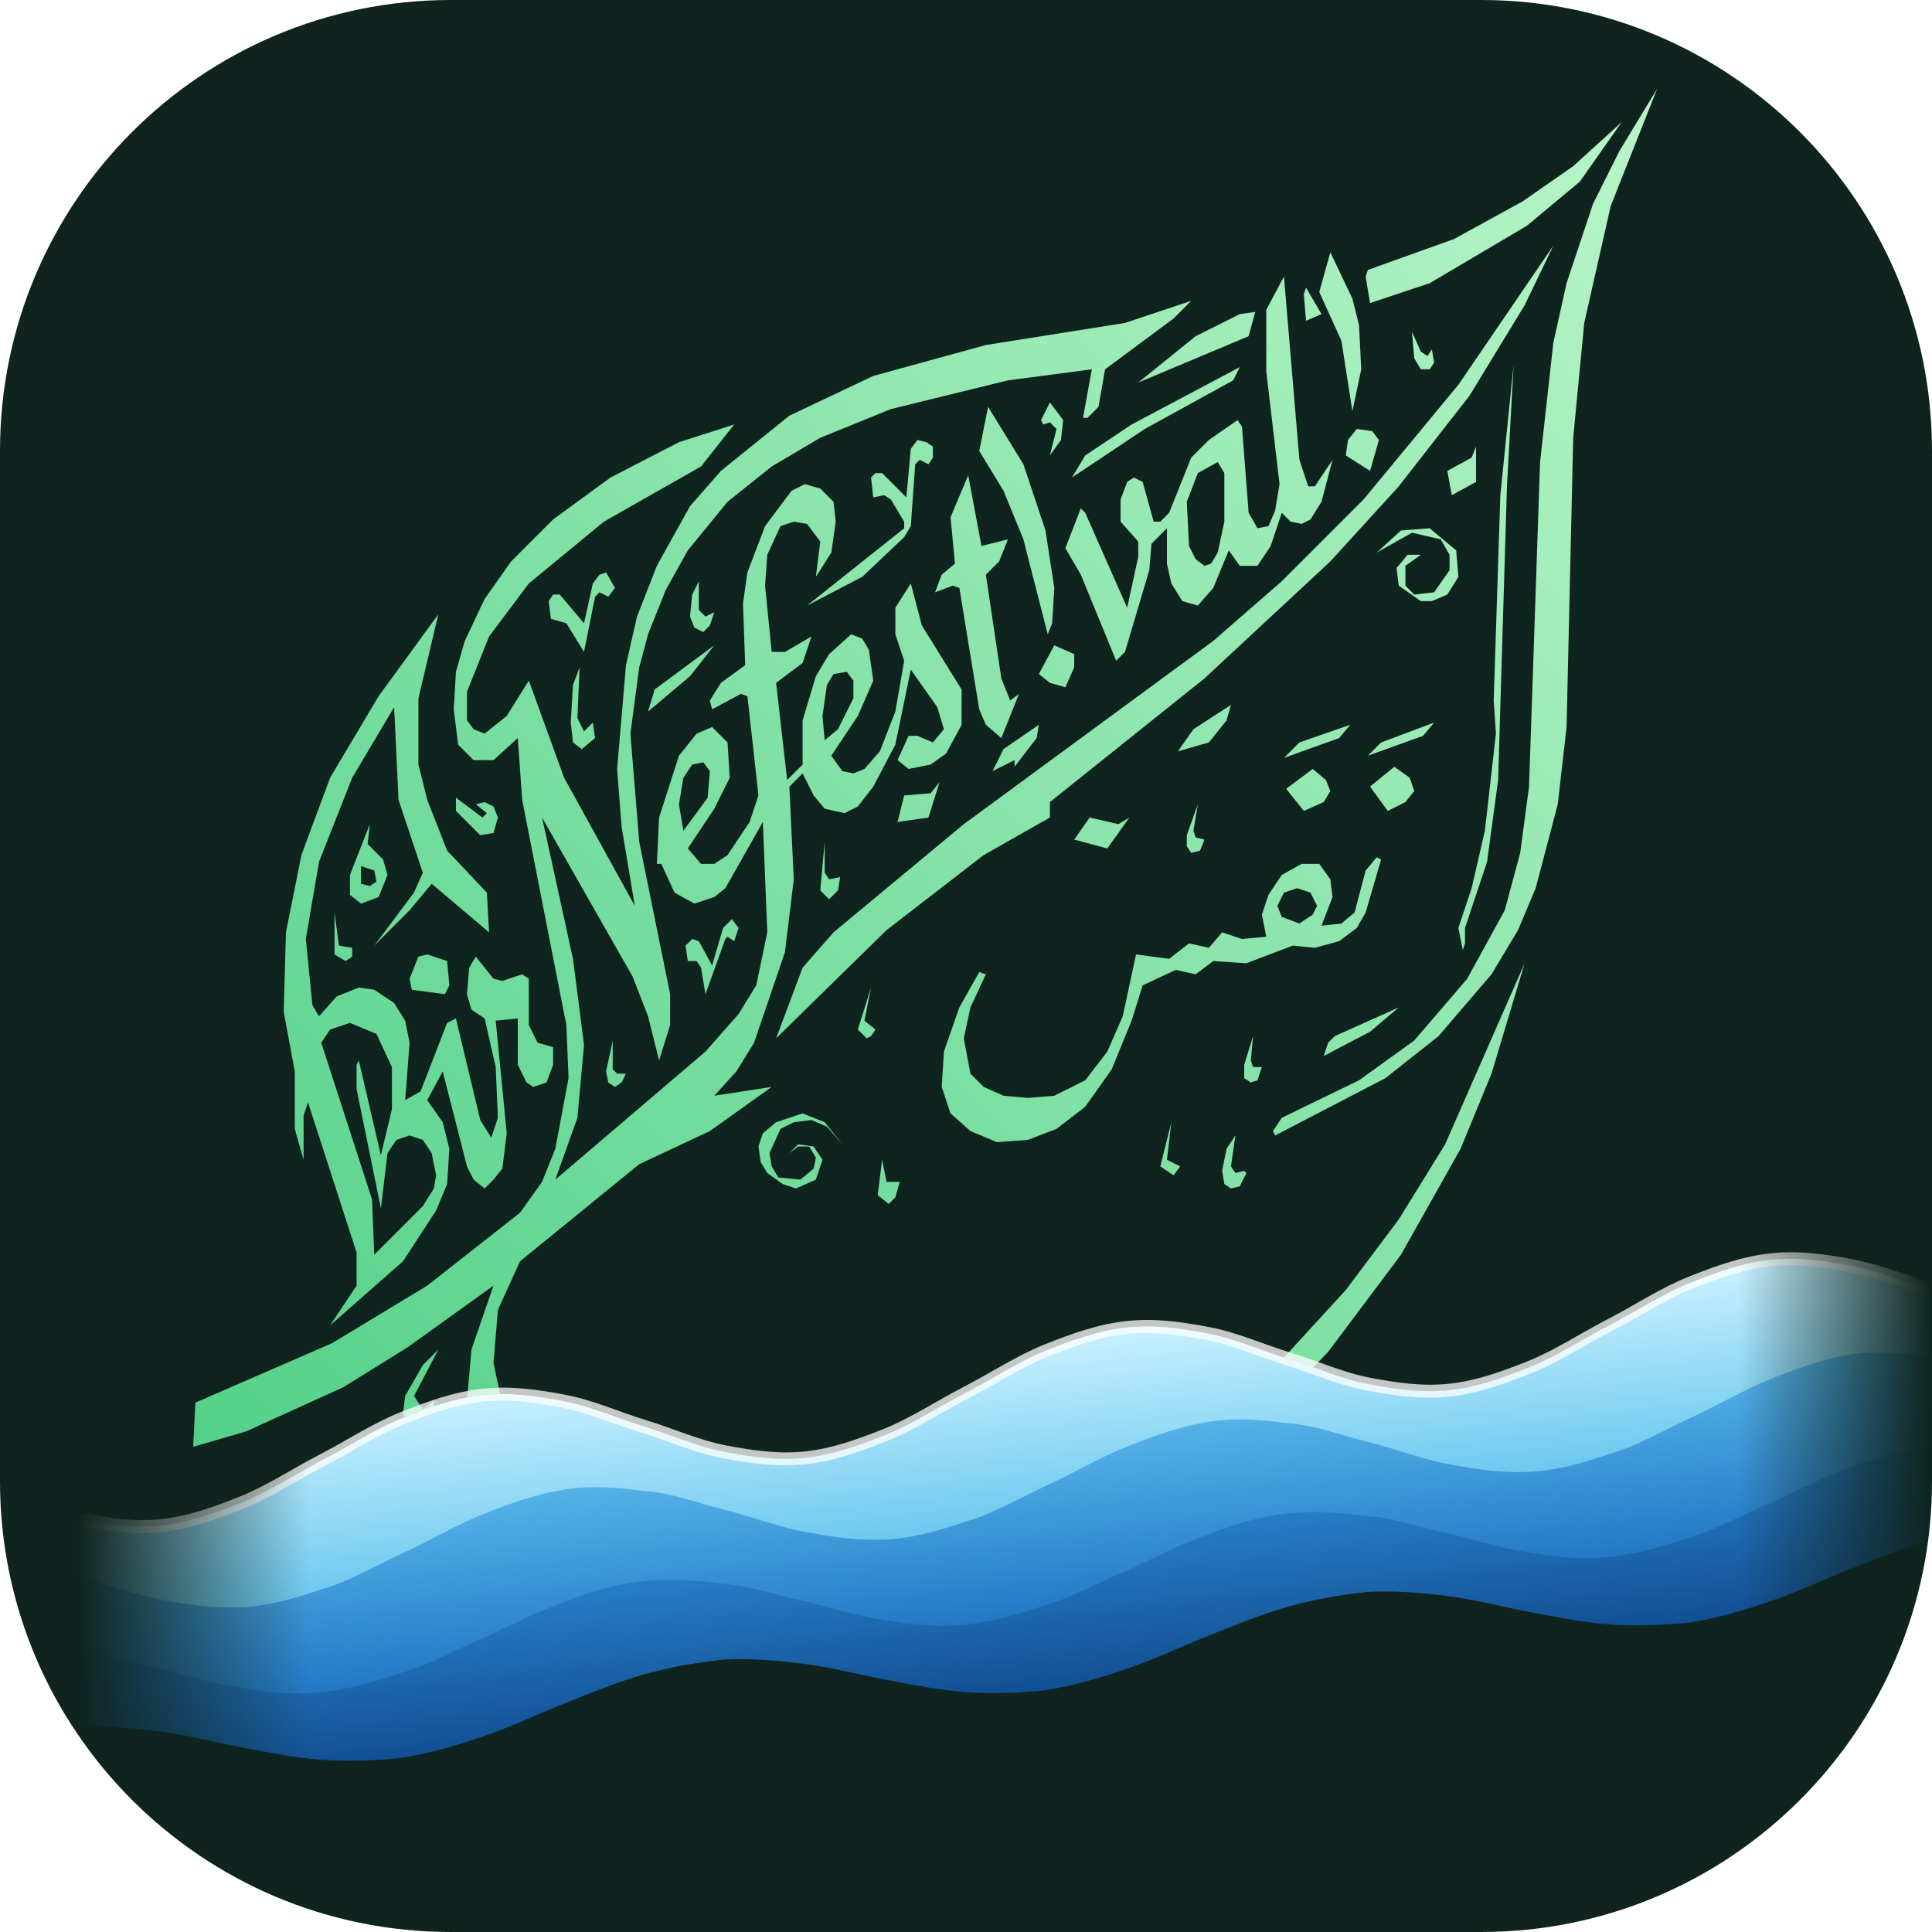
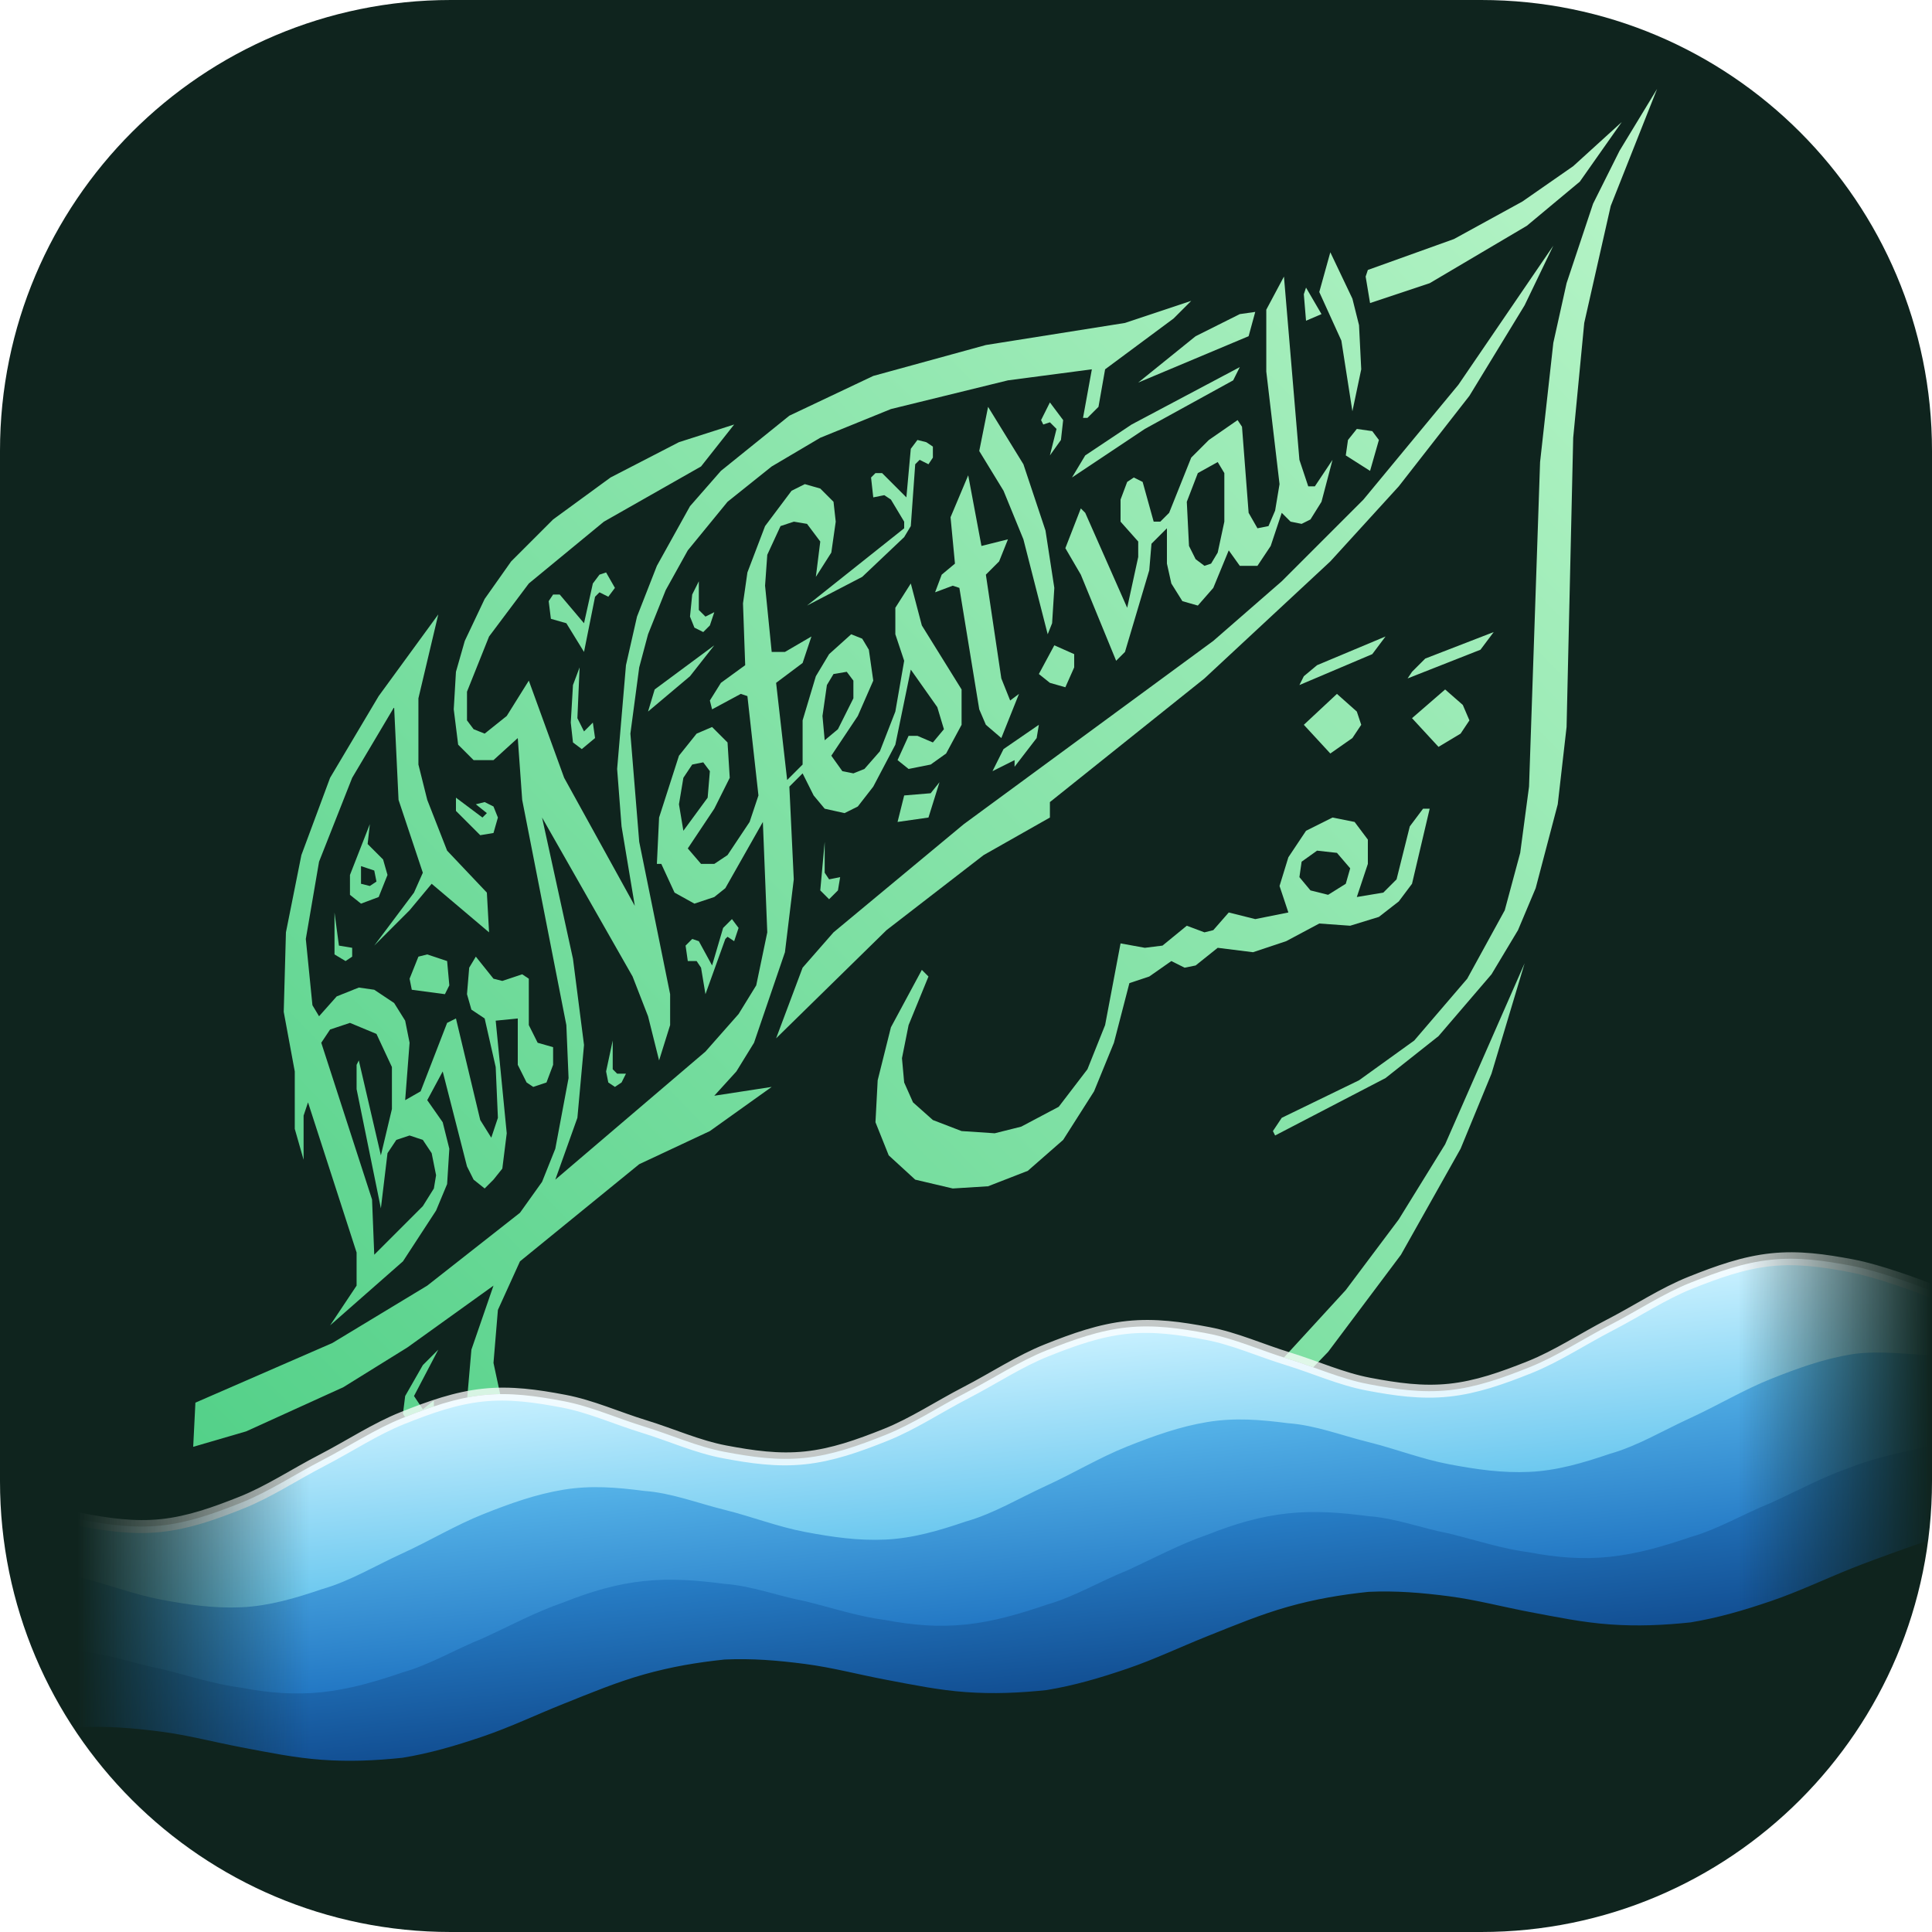
<svg xmlns="http://www.w3.org/2000/svg" viewBox="0 0 120 120">
  <defs>
    <symbol id="nf-leaf" viewBox="0 0 700 760">
-       <path fill-rule="evenodd" d="M111 611L104 618L96 632L95 640L98 645L104 644L109 638L109 634L104 638L100 632ZM312 525L310 541L315 545L318 542L320 535L314 535ZM472 514L468 520L466 530L467 536L470 538L474 537L477 531L476 530L472 531L470 528ZM443 508L438 528L444 532L447 528L441 525ZM276 504L264 508L258 513L256 519L257 526L260 531L267 536L273 538L282 534L285 525L281 519L274 518L270 522L274 519L279 519L282 524L281 529L275 534L265 533L262 528L261 522L266 511L272 508L280 507L287 510L294 518L286 508ZM190 471L187 485L188 490L191 492L194 490L196 486L192 486L190 484ZM480 469L476 482L476 488L479 490L482 489L484 483L480 483L479 480ZM546 456L517 469L514 472L512 478L533 467ZM307 447L301 466L305 470L307 469L309 466L304 462ZM102 433L98 443L99 448L114 450L116 446L115 435L106 432ZM244 416L240 420L235 437L229 426L226 425L223 428L224 435L228 435L230 438L232 450L241 425L242 424L245 426L247 420ZM64 413L64 432L69 435L72 433L72 429L66 428ZM538 389L536 388L531 394L526 413L520 418L511 419L516 406L515 398L510 391L502 391L493 396L487 405L484 414L486 424L475 425L466 422L460 429L451 427L442 434L427 432L421 460L414 476L404 489L390 496L378 497L367 496L358 492L352 486L349 470L352 456L359 441L356 440L347 456L340 476L339 492L343 504L352 512L364 517L378 516L391 511L404 501L416 484L425 462L430 446L445 439L454 441L462 435L477 436L498 428L508 429L519 426L527 420L531 413ZM500 402L506 404L509 410L507 414L501 418L493 415L491 410L494 404ZM286 381L284 403L288 407L292 403L293 397L288 398L286 395ZM80 373L71 396L71 405L76 409L84 406L88 396L86 389L79 382ZM76 392L82 394L83 399L80 401L76 400ZM424 370L419 373L406 370L399 380L414 384ZM455 364L450 378L450 383L452 386L456 385L458 380L454 379L453 376ZM119 361L119 367L130 378L136 377L138 370L136 365L132 363L128 364L133 368L131 370ZM338 354L334 359L322 360L319 372L333 370ZM507 348L495 357L503 367L512 363L515 358L513 353ZM544 347L533 356L541 367L549 363L553 358L551 352ZM524 328L501 336L494 343L519 334ZM383 328L367 339L362 349L372 344L372 347L382 334ZM562 327L538 336L532 342L557 333ZM470 319L453 330L446 340L460 336L468 326ZM175 302L172 310L171 327L172 336L176 339L182 334L181 327L177 331L174 325ZM390 292L383 305L388 309L395 311L399 302L399 296ZM236 292L209 312L206 322L225 306ZM111 278L84 315L62 352L49 387L42 422L41 458L46 485L46 511L50 525L50 505L52 499L74 567L74 582L62 600L95 571L110 548L115 536L116 520L113 508L106 498L113 485L124 528L127 534L132 538L136 534L140 529L142 513L137 462L147 461L147 482L151 490L154 492L160 490L163 482L163 474L156 472L152 464L152 443L149 441L140 444L136 443L128 433L125 438L124 450L126 457L132 461L137 483L138 506L135 515L130 507L119 461L115 463L103 494L96 498L98 472L96 462L91 454L82 448L75 447L65 451L57 460L54 455L51 425L57 390L72 352L91 320L93 362L104 395L100 404L82 428L98 412L108 400L134 422L133 404L115 385L106 362L102 346L102 316ZM71 463L83 468L90 483L90 502L85 523L75 480L74 482L74 493L85 547L88 522L92 516L98 514L104 516L108 522L110 532L109 538L104 546L82 568L81 543L58 472L62 466ZM229 263L226 269L225 279L227 284L231 286L234 283L236 277L232 279L229 276ZM187 259L184 260L181 264L177 282L166 269L163 269L161 272L162 280L169 282L177 295L182 270L184 268L188 270L191 266ZM536 250L552 241L565 244L569 251L569 258L562 268L553 269L549 265L549 256L556 251L550 251L545 257L546 265L556 272L561 272L568 269L573 261L572 249L560 239L547 240ZM351 215L343 234L345 255L339 260L336 268L344 265L347 266L356 321L359 328L366 334L374 314L370 317L366 307L359 260L365 254L369 244L357 247ZM581 202L579 207L568 213L570 224L581 218ZM332 200L328 199L325 203L323 225L312 214L309 214L307 216L308 225L313 224L316 226L322 236L322 239L278 274L303 261L322 243L325 238L327 210L329 208L333 210L335 207L335 202ZM527 194L523 199L522 206L533 213L537 199L534 195ZM360 184L356 204L367 222L376 244L387 287L389 282L390 266L386 240L376 210ZM388 182L384 190L385 192L388 191L391 194L388 206L393 199L394 190ZM474 166L425 192L404 206L398 216L431 194L471 172ZM598 165L592 224L589 317L590 332L585 376L579 402L573 420L575 430L576 427L576 420L586 390L591 353L595 220ZM552 150L553 162L556 167L560 167L562 164L561 158L559 161L556 159ZM481 141L474 142L454 152L428 173L478 152ZM452 136L422 146L359 156L308 170L270 188L239 213L225 229L210 256L201 279L196 301L192 348L194 374L200 410L168 352L152 308L142 324L132 332L127 330L124 326L124 313L134 288L152 264L186 236L230 211L245 192L220 200L189 216L163 235L144 254L132 271L123 290L119 304L118 321L120 337L127 344L136 344L147 334L149 362L169 464L170 488L164 520L158 535L148 549L106 582L63 608L1 635L0 655L24 648L68 628L97 610L136 582L126 611L124 634L127 648L133 661L150 681L184 701L224 716L267 723L305 723L336 719L365 712L393 702L422 688L465 659L486 641L514 612L547 568L574 520L588 486L603 436L567 518L546 552L522 584L489 620L459 644L423 667L388 683L343 696L306 701L271 701L230 694L196 683L165 665L145 644L139 631L136 617L138 593L148 571L202 527L234 512L262 492L236 496L246 485L254 472L268 431L272 398L270 356L276 350L281 360L286 366L295 368L301 365L308 356L318 337L325 303L337 320L340 330L335 336L328 333L324 333L319 344L324 348L334 346L341 341L348 328L348 312L330 283L325 264L318 275L318 287L322 299L318 322L311 340L304 348L299 350L294 349L289 342L301 324L308 308L306 294L303 289L298 287L288 296L282 306L276 326L276 346L269 353L264 309L276 300L280 288L268 295L262 295L259 265L260 251L266 238L272 236L278 237L284 245L282 261L289 250L291 236L290 227L284 221L277 219L271 222L259 238L251 259L249 273L250 301L239 309L234 317L235 321L248 314L251 315L256 360L252 372L242 387L236 391L230 391L224 384L236 366L243 352L242 336L235 329L228 332L220 342L211 370L210 391L212 391L218 404L227 409L236 406L241 402L258 372L260 422L255 446L247 459L232 476L164 534L174 506L177 473L172 434L158 370L199 442L206 460L211 480L216 464L216 450L202 381L198 332L202 302L206 287L214 267L224 249L242 227L262 211L284 198L316 185L369 172L407 167L403 189L405 189L410 184L413 167L444 144ZM231 345L234 349L233 361L222 376L220 364L222 352L226 346ZM296 304L299 308L299 316L292 330L286 335L285 324L287 310L290 305ZM504 130L503 133L504 145L511 142ZM494 125L486 140L486 168L492 219L490 231L487 238L482 239L478 232L475 193L473 190L460 199L452 207L442 232L438 236L435 236L430 218L426 216L423 218L420 226L420 236L428 245L428 252L423 275L404 232L402 230L395 248L402 260L418 299L422 295L433 258L434 246L441 239L441 255L443 264L448 272L455 274L462 266L469 249L474 256L482 256L488 247L493 232L497 236L502 237L506 235L511 227L516 208L508 220L505 220L501 208ZM464 209L467 214L467 236L464 250L461 255L458 256L454 253L451 247L450 227L455 214ZM515 114L510 132L520 154L525 186L529 167L528 147L525 135ZM616 111L573 174L530 226L493 263L462 290L349 373L290 422L276 438L264 470L314 421L358 387L388 370L388 363L458 307L515 254L546 220L578 179L603 138ZM647 55L625 75L602 91L571 108L532 122L531 125L533 137L560 128L604 102L628 82ZM663 40L646 68L634 92L622 128L616 155L610 209L605 356L601 386L594 412L577 443L553 471L528 489L493 506L489 512L490 514L540 488L564 469L588 441L600 421L608 402L618 364L622 329L625 198L630 146L642 93Z" />
+       <path fill-rule="evenodd" d="M111 611L104 618L96 632L95 640L98 645L104 644L109 638L109 634L104 638L100 632ZM190 471L187 485L188 490L191 492L194 490L196 486L192 486L190 484ZM102 433L98 443L99 448L114 450L116 446L115 435L106 432ZM244 416L240 420L235 437L229 426L226 425L223 428L224 435L228 435L230 438L232 450L241 425L242 424L245 426L247 420ZM64 413L64 432L69 435L72 433L72 429L66 428ZM286 381L284 403L288 407L292 403L293 397L288 398L286 395ZM80 373L71 396L71 405L76 409L84 406L88 396L86 389L79 382ZM76 392L82 394L83 399L80 401L76 400ZM560 366L557 366L551 374L545 398L539 404L527 406L532 391L532 380L526 372L516 370L504 376L496 388L492 401L496 413L481 416L469 413L462 421L458 422L450 419L439 428L431 429L420 427L413 464L405 484L392 501L375 510L363 513L348 512L335 507L326 499L322 490L321 479L324 464L333 442L330 439L316 465L310 489L309 508L315 523L327 534L344 538L360 537L378 530L394 516L408 494L417 472L424 445L433 442L443 435L449 438L454 437L464 429L480 431L495 426L510 418L524 419L537 415L546 408L552 400ZM509 385L518 386L524 393L522 400L514 405L506 403L501 397L502 390ZM119 361L119 367L130 378L136 377L138 370L136 365L132 363L128 364L133 368L131 370ZM338 354L334 359L322 360L319 372L333 370ZM383 328L367 339L362 349L372 344L372 347L382 334ZM518 314L503 328L515 341L525 334L529 328L527 322ZM567 312L552 325L564 338L574 332L578 326L575 319ZM175 302L172 310L171 327L172 336L176 339L182 334L181 327L177 331L174 325ZM390 292L383 305L388 309L395 311L399 302L399 296ZM236 292L209 312L206 322L225 306ZM540 288L509 301L503 306L501 310L534 296ZM589 286L558 298L552 304L550 307L583 294ZM111 278L84 315L62 352L49 387L42 422L41 458L46 485L46 511L50 525L50 505L52 499L74 567L74 582L62 600L95 571L110 548L115 536L116 520L113 508L106 498L113 485L124 528L127 534L132 538L136 534L140 529L142 513L137 462L147 461L147 482L151 490L154 492L160 490L163 482L163 474L156 472L152 464L152 443L149 441L140 444L136 443L128 433L125 438L124 450L126 457L132 461L137 483L138 506L135 515L130 507L119 461L115 463L103 494L96 498L98 472L96 462L91 454L82 448L75 447L65 451L57 460L54 455L51 425L57 390L72 352L91 320L93 362L104 395L100 404L82 428L98 412L108 400L134 422L133 404L115 385L106 362L102 346L102 316ZM71 463L83 468L90 483L90 502L85 523L75 480L74 482L74 493L85 547L88 522L92 516L98 514L104 516L108 522L110 532L109 538L104 546L82 568L81 543L58 472L62 466ZM229 263L226 269L225 279L227 284L231 286L234 283L236 277L232 279L229 276ZM187 259L184 260L181 264L177 282L166 269L163 269L161 272L162 280L169 282L177 295L182 270L184 268L188 270L191 266ZM351 215L343 234L345 255L339 260L336 268L344 265L347 266L356 321L359 328L366 334L374 314L370 317L366 307L359 260L365 254L369 244L357 247ZM332 200L328 199L325 203L323 225L312 214L309 214L307 216L308 225L313 224L316 226L322 236L322 239L278 274L303 261L322 243L325 238L327 210L329 208L333 210L335 207L335 202ZM527 194L523 199L522 206L533 213L537 199L534 195ZM360 184L356 204L367 222L376 244L387 287L389 282L390 266L386 240L376 210ZM388 182L384 190L385 192L388 191L391 194L388 206L393 199L394 190ZM474 166L425 192L404 206L398 216L431 194L471 172ZM481 141L474 142L454 152L428 173L478 152ZM452 136L422 146L359 156L308 170L270 188L239 213L225 229L210 256L201 279L196 301L192 348L194 374L200 410L168 352L152 308L142 324L132 332L127 330L124 326L124 313L134 288L152 264L186 236L230 211L245 192L220 200L189 216L163 235L144 254L132 271L123 290L119 304L118 321L120 337L127 344L136 344L147 334L149 362L169 464L170 488L164 520L158 535L148 549L106 582L63 608L1 635L0 655L24 648L68 628L97 610L136 582L126 611L124 634L127 648L133 661L150 681L184 701L224 716L267 723L305 723L336 719L365 712L393 702L422 688L465 659L486 641L514 612L547 568L574 520L588 486L603 436L567 518L546 552L522 584L489 620L459 644L423 667L388 683L343 696L306 701L271 701L230 694L196 683L165 665L145 644L139 631L136 617L138 593L148 571L202 527L234 512L262 492L236 496L246 485L254 472L268 431L272 398L270 356L276 350L281 360L286 366L295 368L301 365L308 356L318 337L325 303L337 320L340 330L335 336L328 333L324 333L319 344L324 348L334 346L341 341L348 328L348 312L330 283L325 264L318 275L318 287L322 299L318 322L311 340L304 348L299 350L294 349L289 342L301 324L308 308L306 294L303 289L298 287L288 296L282 306L276 326L276 346L269 353L264 309L276 300L280 288L268 295L262 295L259 265L260 251L266 238L272 236L278 237L284 245L282 261L289 250L291 236L290 227L284 221L277 219L271 222L259 238L251 259L249 273L250 301L239 309L234 317L235 321L248 314L251 315L256 360L252 372L242 387L236 391L230 391L224 384L236 366L243 352L242 336L235 329L228 332L220 342L211 370L210 391L212 391L218 404L227 409L236 406L241 402L258 372L260 422L255 446L247 459L232 476L164 534L174 506L177 473L172 434L158 370L199 442L206 460L211 480L216 464L216 450L202 381L198 332L202 302L206 287L214 267L224 249L242 227L262 211L284 198L316 185L369 172L407 167L403 189L405 189L410 184L413 167L444 144ZM231 345L234 349L233 361L222 376L220 364L222 352L226 346ZM296 304L299 308L299 316L292 330L286 335L285 324L287 310L290 305ZM504 130L503 133L504 145L511 142ZM494 125L486 140L486 168L492 219L490 231L487 238L482 239L478 232L475 193L473 190L460 199L452 207L442 232L438 236L435 236L430 218L426 216L423 218L420 226L420 236L428 245L428 252L423 275L404 232L402 230L395 248L402 260L418 299L422 295L433 258L434 246L441 239L441 255L443 264L448 272L455 274L462 266L469 249L474 256L482 256L488 247L493 232L497 236L502 237L506 235L511 227L516 208L508 220L505 220L501 208ZM464 209L467 214L467 236L464 250L461 255L458 256L454 253L451 247L450 227L455 214ZM515 114L510 132L520 154L525 186L529 167L528 147L525 135ZM616 111L573 174L530 226L493 263L462 290L349 373L290 422L276 438L264 470L314 421L358 387L388 370L388 363L458 307L515 254L546 220L578 179L603 138ZM647 55L625 75L602 91L571 108L532 122L531 125L533 137L560 128L604 102L628 82ZM663 40L646 68L634 92L622 128L616 155L610 209L605 356L601 386L594 412L577 443L553 471L528 489L493 506L489 512L490 514L540 488L564 469L588 441L600 421L608 402L618 364L622 329L625 198L630 146L642 93Z" />
    </symbol>
    <linearGradient id="nfh-leafGrad" x1="0" y1="1" x2="1" y2="0">
      <stop offset="0" stop-color="#4fcf86" />
      <stop offset="1" stop-color="#b8f5c8" />
    </linearGradient>
    <linearGradient id="nfh-b0" x1="0" y1="0" x2="0" y2="1">
      <stop offset="0" stop-color="#2b86cf" />
      <stop offset="1" stop-color="#124f93" />
    </linearGradient>
    <linearGradient id="nfh-b1" x1="0" y1="0" x2="0" y2="1">
      <stop offset="0" stop-color="#58b6ea" />
      <stop offset="1" stop-color="#2378c4" />
    </linearGradient>
    <linearGradient id="nfh-b2" x1="0" y1="0" x2="0" y2="1">
      <stop offset="0" stop-color="#c9f1ff" />
      <stop offset="1" stop-color="#6cc8ef" />
    </linearGradient>
    <linearGradient id="nfh-fade" gradientUnits="userSpaceOnUse" x1="0" y1="0" x2="120" y2="0">
      <stop offset="0.04" stop-color="#000" />
      <stop offset="0.16" stop-color="#fff" />
      <stop offset="0.9" stop-color="#fff" />
      <stop offset="1.0" stop-color="#000" />
    </linearGradient>
    <mask id="nfh-fadeMask" maskUnits="userSpaceOnUse" x="0" y="0" width="120" height="120">
      <rect width="120" height="120" fill="url(#nfh-fade)" />
    </mask>
    <clipPath id="nfh-above">
      <path transform="translate(60 0) skewY(-6) translate(-60 0)" d="M-40 -400L-40.0 86.5C-39.2 86.9 -36.7 88.1 -35.0 88.6C-33.3 89.1 -31.7 89.5 -30.0 89.5C-28.3 89.5 -26.7 89.1 -25.0 88.6C-23.3 88.1 -21.7 87.2 -20.0 86.5C-18.3 85.8 -16.7 84.9 -15.0 84.4C-13.3 83.9 -11.7 83.5 -10.0 83.5C-8.3 83.5 -6.7 83.9 -5.0 84.4C-3.3 84.9 -1.7 85.8 0.0 86.5C1.7 87.2 3.3 88.1 5.0 88.6C6.7 89.1 8.3 89.5 10.0 89.5C11.7 89.5 13.3 89.1 15.0 88.6C16.7 88.1 18.3 87.2 20.0 86.5C21.7 85.8 23.3 84.9 25.0 84.4C26.7 83.9 28.3 83.5 30.0 83.5C31.7 83.5 33.3 83.9 35.0 84.4C36.7 84.9 38.3 85.8 40.0 86.5C41.7 87.2 43.3 88.1 45.0 88.6C46.7 89.1 48.3 89.5 50.0 89.5C51.7 89.5 53.3 89.1 55.0 88.6C56.7 88.1 58.3 87.2 60.0 86.5C61.7 85.8 63.3 84.9 65.0 84.4C66.7 83.9 68.3 83.5 70.0 83.5C71.7 83.5 73.3 83.9 75.0 84.4C76.7 84.9 78.3 85.8 80.0 86.5C81.7 87.2 83.3 88.1 85.0 88.6C86.7 89.1 88.3 89.5 90.0 89.5C91.7 89.5 93.3 89.1 95.0 88.6C96.7 88.1 98.3 87.2 100.0 86.5C101.7 85.8 103.3 84.9 105.0 84.4C106.7 83.9 108.3 83.5 110.0 83.5C111.7 83.5 113.3 83.9 115.0 84.4C116.7 84.9 119.2 86.1 120.0 86.5L122 -400Z" />
    </clipPath>
  </defs>
  <rect width="120" height="120" rx="28" fill="#0f241e" />
  <g clip-path="url(#nfh-above)">
    <use href="#nf-leaf" x="12" y="0" width="96" height="104.3" fill="url(#nfh-leafGrad)" />
  </g>
  <g mask="url(#nfh-fadeMask)">
    <g transform="translate(60 0) skewY(-6) translate(-60 0)">
      <g>
        <path d="M-40.0 94.4C-39.2 94.6 -36.7 95.0 -35.0 95.5C-33.3 96.0 -31.7 96.8 -30.0 97.4C-28.3 98.0 -26.7 98.8 -25.0 99.1C-23.3 99.5 -21.7 99.7 -20.0 99.6C-18.3 99.5 -16.7 99.0 -15.0 98.5C-13.3 98.0 -11.7 97.2 -10.0 96.6C-8.3 96.0 -6.7 95.2 -5.0 94.9C-3.3 94.5 -1.7 94.3 0.0 94.4C1.7 94.5 3.3 95.0 5.0 95.5C6.7 96.0 8.3 96.8 10.0 97.4C11.7 98.0 13.3 98.8 15.0 99.1C16.7 99.5 18.3 99.7 20.0 99.6C21.7 99.5 23.3 99.0 25.0 98.5C26.7 98.0 28.3 97.2 30.0 96.6C31.7 96.0 33.3 95.2 35.0 94.9C36.7 94.5 38.3 94.3 40.0 94.4C41.7 94.5 43.3 95.0 45.0 95.5C46.7 96.0 48.3 96.8 50.0 97.4C51.7 98.0 53.3 98.8 55.0 99.1C56.7 99.5 58.3 99.7 60.0 99.6C61.7 99.5 63.3 99.0 65.0 98.5C66.7 98.0 68.3 97.2 70.0 96.6C71.7 96.0 73.3 95.2 75.0 94.9C76.7 94.5 78.3 94.3 80.0 94.4C81.7 94.5 83.3 95.0 85.0 95.5C86.7 96.0 88.3 96.8 90.0 97.4C91.7 98.0 93.3 98.8 95.0 99.1C96.7 99.5 98.3 99.7 100.0 99.6C101.7 99.5 103.3 99.0 105.0 98.5C106.7 98.0 108.3 97.2 110.0 96.6C111.7 96.0 113.3 95.2 115.0 94.9C116.7 94.5 119.2 94.5 120.0 94.4L120.0 101.9C119.2 102.1 116.7 102.7 115.0 103.2C113.3 103.7 111.7 104.3 110.0 104.7C108.3 105.1 106.7 105.4 105.0 105.5C103.3 105.5 101.7 105.4 100.0 105.1C98.3 104.8 96.7 104.3 95.0 103.8C93.3 103.3 91.7 102.7 90.0 102.3C88.3 101.9 86.7 101.6 85.0 101.5C83.3 101.5 81.7 101.6 80.0 101.9C78.3 102.2 76.7 102.7 75.0 103.2C73.3 103.7 71.7 104.3 70.0 104.7C68.3 105.1 66.7 105.4 65.0 105.5C63.3 105.5 61.7 105.4 60.0 105.1C58.3 104.8 56.7 104.3 55.0 103.8C53.3 103.3 51.7 102.7 50.0 102.3C48.3 101.9 46.7 101.6 45.0 101.5C43.3 101.5 41.7 101.6 40.0 101.9C38.3 102.2 36.7 102.7 35.0 103.2C33.3 103.7 31.7 104.3 30.0 104.7C28.3 105.1 26.7 105.4 25.0 105.5C23.3 105.5 21.7 105.4 20.0 105.1C18.3 104.8 16.7 104.3 15.0 103.8C13.3 103.3 11.7 102.7 10.0 102.3C8.3 101.9 6.7 101.6 5.0 101.5C3.3 101.5 1.7 101.6 0.0 101.9C-1.7 102.2 -3.3 102.7 -5.0 103.2C-6.7 103.7 -8.3 104.3 -10.0 104.7C-11.7 105.1 -13.3 105.4 -15.0 105.5C-16.7 105.5 -18.3 105.4 -20.0 105.1C-21.7 104.8 -23.3 104.3 -25.0 103.8C-26.7 103.3 -28.3 102.7 -30.0 102.3C-31.7 101.9 -33.3 101.6 -35.0 101.5C-36.7 101.5 -39.2 101.8 -40.0 101.9Z" fill="url(#nfh-b0)" />
        <path d="M-40.0 90.0C-39.2 90.3 -36.7 91.3 -35.0 92.0C-33.3 92.6 -31.7 93.5 -30.0 94.0C-28.3 94.4 -26.7 94.8 -25.0 94.8C-23.3 94.8 -21.7 94.5 -20.0 94.0C-18.3 93.5 -16.7 92.7 -15.0 92.0C-13.3 91.4 -11.7 90.5 -10.0 90.0C-8.3 89.6 -6.7 89.2 -5.0 89.2C-3.3 89.2 -1.7 89.5 0.0 90.0C1.7 90.5 3.3 91.3 5.0 92.0C6.7 92.6 8.3 93.5 10.0 94.0C11.7 94.4 13.3 94.8 15.0 94.8C16.7 94.8 18.3 94.5 20.0 94.0C21.7 93.5 23.3 92.7 25.0 92.0C26.7 91.4 28.3 90.5 30.0 90.0C31.7 89.6 33.3 89.2 35.0 89.2C36.7 89.2 38.3 89.5 40.0 90.0C41.7 90.5 43.3 91.3 45.0 92.0C46.7 92.6 48.3 93.5 50.0 94.0C51.7 94.4 53.3 94.8 55.0 94.8C56.7 94.8 58.3 94.5 60.0 94.0C61.7 93.5 63.3 92.7 65.0 92.0C66.7 91.4 68.3 90.5 70.0 90.0C71.7 89.6 73.3 89.2 75.0 89.2C76.7 89.2 78.3 89.5 80.0 90.0C81.7 90.5 83.3 91.3 85.0 92.0C86.7 92.6 88.3 93.5 90.0 94.0C91.7 94.4 93.3 94.8 95.0 94.8C96.7 94.8 98.3 94.5 100.0 94.0C101.7 93.5 103.3 92.7 105.0 92.0C106.7 91.4 108.3 90.5 110.0 90.0C111.7 89.6 113.3 89.2 115.0 89.2C116.7 89.2 119.2 89.9 120.0 90.0L120.0 96.1C119.2 96.2 116.7 96.4 115.0 96.9C113.3 97.3 111.7 98.0 110.0 98.6C108.3 99.1 106.7 99.9 105.0 100.2C103.3 100.6 101.7 100.9 100.0 100.9C98.3 100.9 96.7 100.6 95.0 100.1C93.3 99.7 91.7 99.0 90.0 98.4C88.3 97.9 86.7 97.1 85.0 96.8C83.3 96.4 81.7 96.1 80.0 96.1C78.3 96.1 76.7 96.4 75.0 96.9C73.3 97.3 71.7 98.0 70.0 98.6C68.3 99.1 66.7 99.9 65.0 100.2C63.3 100.6 61.7 100.9 60.0 100.9C58.3 100.9 56.7 100.6 55.0 100.1C53.3 99.7 51.7 99.0 50.0 98.4C48.3 97.9 46.7 97.1 45.0 96.8C43.3 96.4 41.7 96.1 40.0 96.1C38.3 96.1 36.7 96.4 35.0 96.9C33.3 97.3 31.7 98.0 30.0 98.6C28.3 99.1 26.7 99.9 25.0 100.2C23.3 100.6 21.7 100.9 20.0 100.9C18.3 100.9 16.7 100.6 15.0 100.1C13.3 99.7 11.7 99.0 10.0 98.4C8.3 97.9 6.7 97.1 5.0 96.8C3.3 96.4 1.7 96.1 0.0 96.1C-1.7 96.1 -3.3 96.4 -5.0 96.9C-6.7 97.3 -8.3 98.0 -10.0 98.6C-11.7 99.1 -13.3 99.9 -15.0 100.2C-16.7 100.6 -18.3 100.9 -20.0 100.9C-21.7 100.9 -23.3 100.6 -25.0 100.1C-26.7 99.7 -28.3 99.0 -30.0 98.4C-31.7 97.9 -33.3 97.1 -35.0 96.8C-36.7 96.4 -39.2 96.2 -40.0 96.1Z" fill="url(#nfh-b1)" />
        <path d="M-40.0 86.5C-39.2 86.9 -36.7 88.1 -35.0 88.6C-33.3 89.1 -31.7 89.5 -30.0 89.5C-28.3 89.5 -26.7 89.1 -25.0 88.6C-23.3 88.1 -21.7 87.2 -20.0 86.5C-18.3 85.8 -16.7 84.9 -15.0 84.4C-13.3 83.9 -11.7 83.5 -10.0 83.5C-8.3 83.5 -6.7 83.9 -5.0 84.4C-3.3 84.9 -1.7 85.8 0.0 86.5C1.7 87.2 3.3 88.1 5.0 88.6C6.7 89.1 8.3 89.5 10.0 89.5C11.7 89.5 13.3 89.1 15.0 88.6C16.7 88.1 18.3 87.2 20.0 86.5C21.7 85.8 23.3 84.9 25.0 84.4C26.7 83.9 28.3 83.5 30.0 83.5C31.7 83.5 33.3 83.9 35.0 84.4C36.7 84.9 38.3 85.8 40.0 86.5C41.7 87.2 43.3 88.1 45.0 88.6C46.7 89.1 48.3 89.5 50.0 89.5C51.7 89.5 53.3 89.1 55.0 88.6C56.7 88.1 58.3 87.2 60.0 86.5C61.7 85.8 63.3 84.9 65.0 84.4C66.7 83.9 68.3 83.5 70.0 83.5C71.7 83.5 73.3 83.9 75.0 84.4C76.7 84.9 78.3 85.8 80.0 86.5C81.7 87.2 83.3 88.1 85.0 88.6C86.7 89.1 88.3 89.5 90.0 89.5C91.7 89.5 93.3 89.1 95.0 88.6C96.7 88.1 98.3 87.2 100.0 86.5C101.7 85.8 103.3 84.9 105.0 84.4C106.7 83.9 108.3 83.5 110.0 83.5C111.7 83.5 113.3 83.9 115.0 84.4C116.7 84.9 119.2 86.1 120.0 86.5L120.0 90.5C119.2 90.4 116.7 89.8 115.0 89.9C113.3 90.0 111.7 90.4 110.0 90.9C108.3 91.4 106.7 92.2 105.0 92.8C103.3 93.4 101.7 94.2 100.0 94.5C98.3 94.9 96.7 95.2 95.0 95.1C93.3 95.0 91.7 94.6 90.0 94.1C88.3 93.6 86.7 92.8 85.0 92.2C83.3 91.6 81.7 90.8 80.0 90.5C78.3 90.1 76.7 89.8 75.0 89.9C73.3 90.0 71.7 90.4 70.0 90.9C68.3 91.4 66.7 92.2 65.0 92.8C63.3 93.4 61.7 94.2 60.0 94.5C58.3 94.9 56.7 95.2 55.0 95.1C53.3 95.0 51.7 94.6 50.0 94.1C48.3 93.6 46.7 92.8 45.0 92.2C43.3 91.6 41.7 90.8 40.0 90.5C38.3 90.1 36.7 89.8 35.0 89.9C33.3 90.0 31.7 90.4 30.0 90.9C28.3 91.4 26.7 92.2 25.0 92.8C23.3 93.4 21.7 94.2 20.0 94.5C18.3 94.9 16.7 95.2 15.0 95.1C13.3 95.0 11.7 94.6 10.0 94.1C8.3 93.6 6.7 92.8 5.0 92.2C3.3 91.6 1.7 90.8 0.0 90.5C-1.7 90.1 -3.3 89.8 -5.0 89.9C-6.7 90.0 -8.3 90.4 -10.0 90.9C-11.7 91.4 -13.3 92.2 -15.0 92.8C-16.7 93.4 -18.3 94.2 -20.0 94.5C-21.7 94.9 -23.3 95.2 -25.0 95.1C-26.7 95.0 -28.3 94.6 -30.0 94.1C-31.7 93.6 -33.3 92.8 -35.0 92.2C-36.7 91.6 -39.2 90.8 -40.0 90.5Z" fill="url(#nfh-b2)" />
        <path d="M-40.0 86.5C-39.2 86.9 -36.7 88.1 -35.0 88.6C-33.3 89.1 -31.7 89.5 -30.0 89.5C-28.3 89.5 -26.7 89.1 -25.0 88.6C-23.3 88.1 -21.7 87.2 -20.0 86.5C-18.3 85.8 -16.7 84.9 -15.0 84.4C-13.3 83.9 -11.7 83.5 -10.0 83.5C-8.3 83.5 -6.7 83.9 -5.0 84.4C-3.3 84.9 -1.7 85.8 0.0 86.5C1.7 87.2 3.3 88.1 5.0 88.6C6.7 89.1 8.3 89.5 10.0 89.5C11.7 89.5 13.3 89.1 15.0 88.6C16.7 88.1 18.3 87.2 20.0 86.5C21.7 85.8 23.3 84.9 25.0 84.4C26.7 83.9 28.3 83.5 30.0 83.5C31.7 83.5 33.3 83.9 35.0 84.4C36.7 84.9 38.3 85.8 40.0 86.5C41.7 87.2 43.3 88.1 45.0 88.6C46.7 89.1 48.3 89.5 50.0 89.5C51.7 89.5 53.3 89.1 55.0 88.6C56.7 88.1 58.3 87.2 60.0 86.5C61.7 85.8 63.3 84.9 65.0 84.4C66.7 83.9 68.3 83.5 70.0 83.5C71.7 83.5 73.3 83.9 75.0 84.4C76.7 84.9 78.3 85.8 80.0 86.5C81.7 87.2 83.3 88.1 85.0 88.6C86.7 89.1 88.3 89.5 90.0 89.5C91.7 89.5 93.3 89.1 95.0 88.6C96.7 88.1 98.3 87.2 100.0 86.5C101.7 85.8 103.3 84.9 105.0 84.4C106.7 83.9 108.3 83.5 110.0 83.5C111.7 83.5 113.3 83.9 115.0 84.4C116.7 84.9 119.2 86.1 120.0 86.5" fill="none" stroke="rgba(255,255,255,.75)" stroke-width="0.80" stroke-linecap="round" />
      </g>
    </g>
  </g>
</svg>
